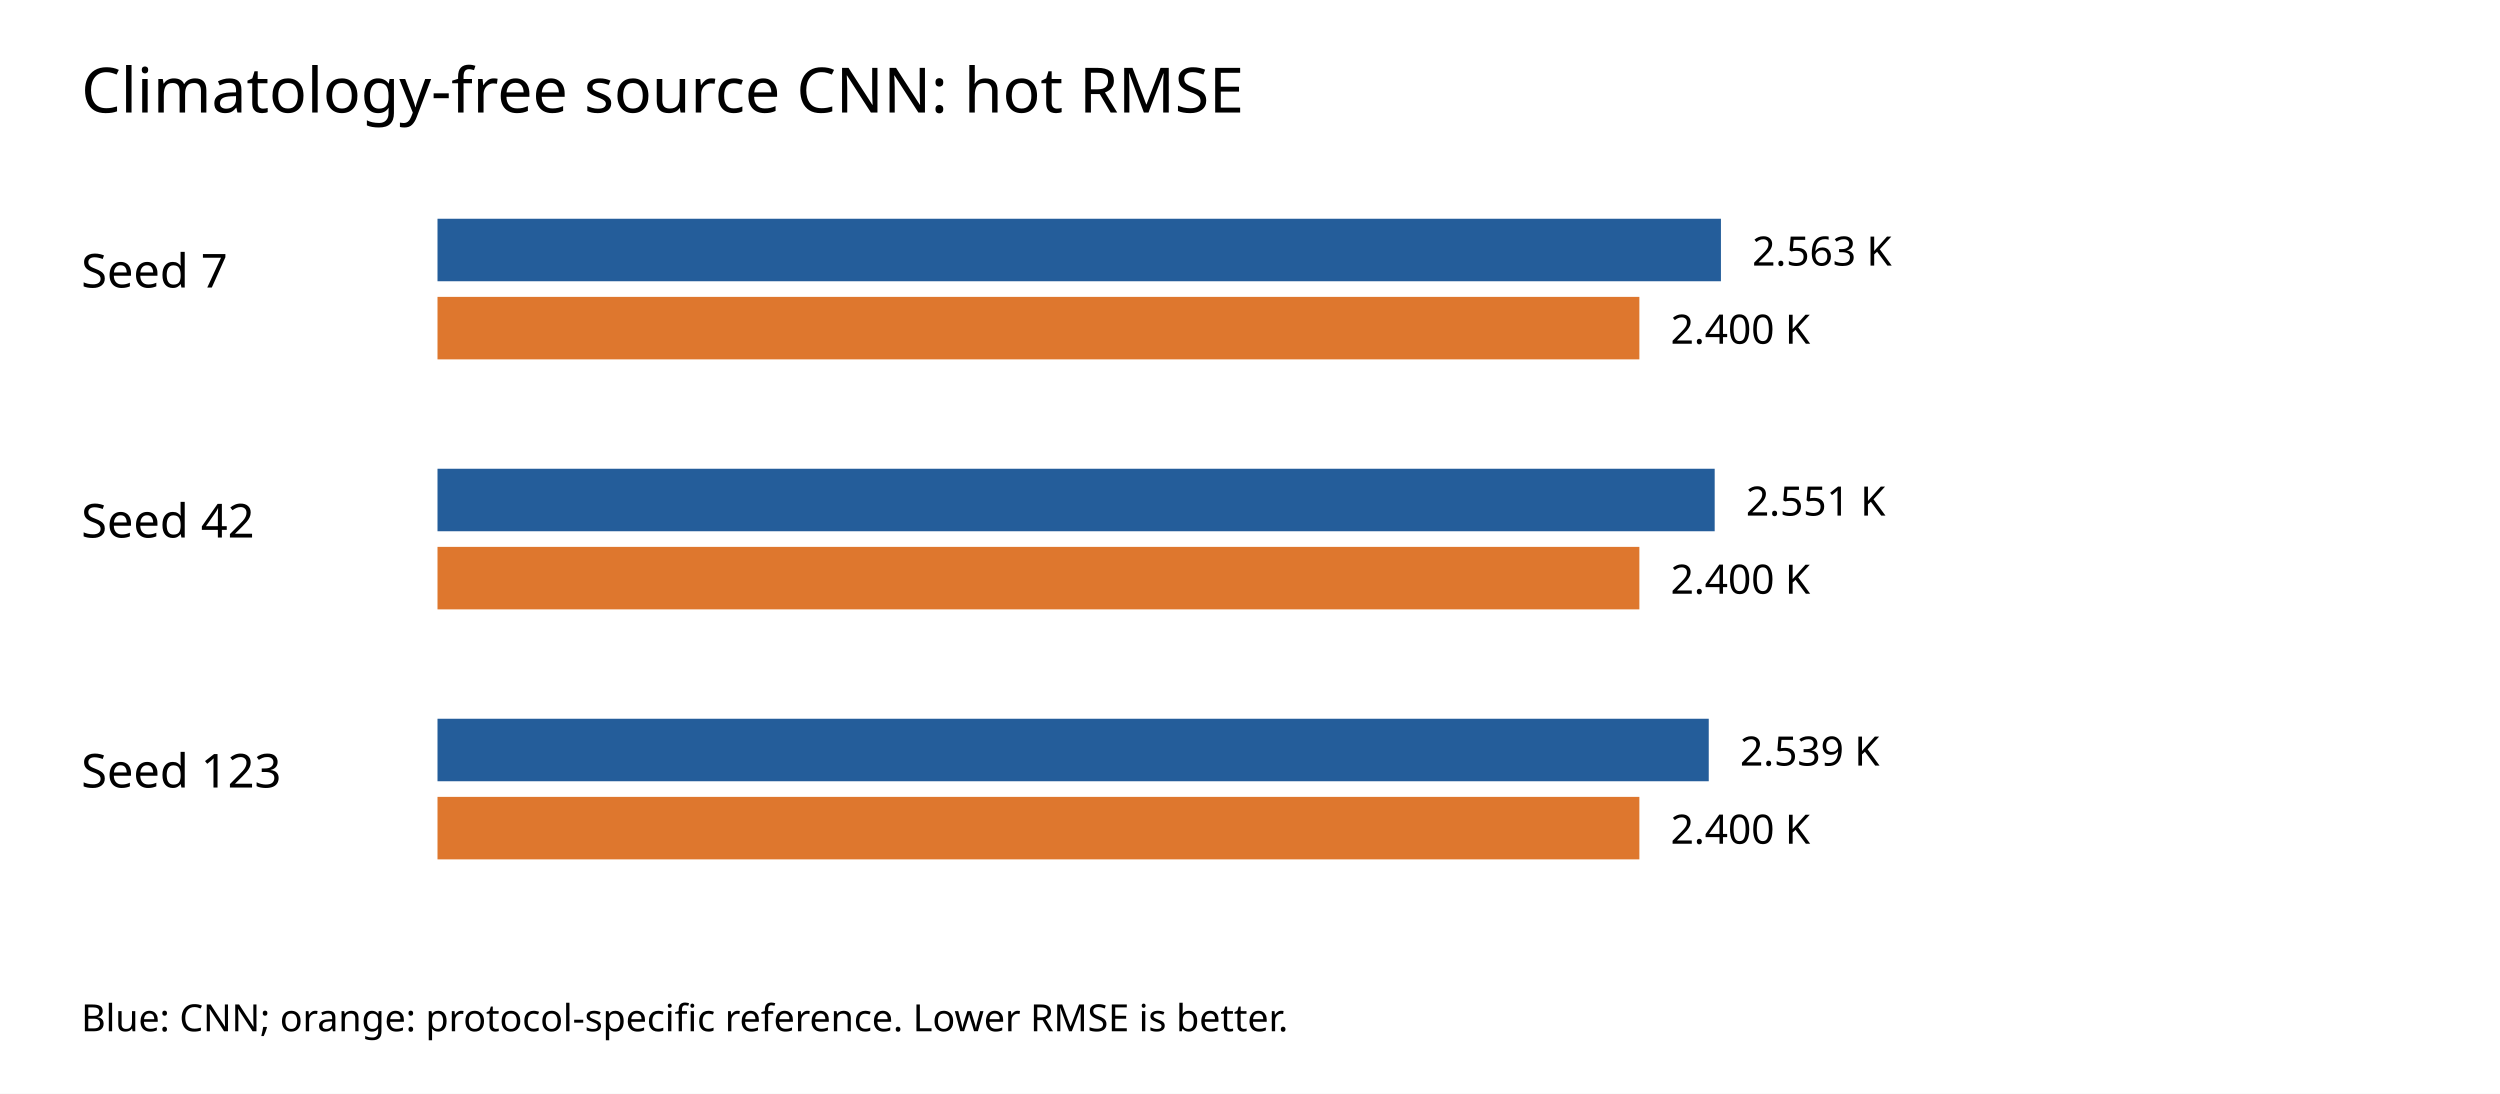
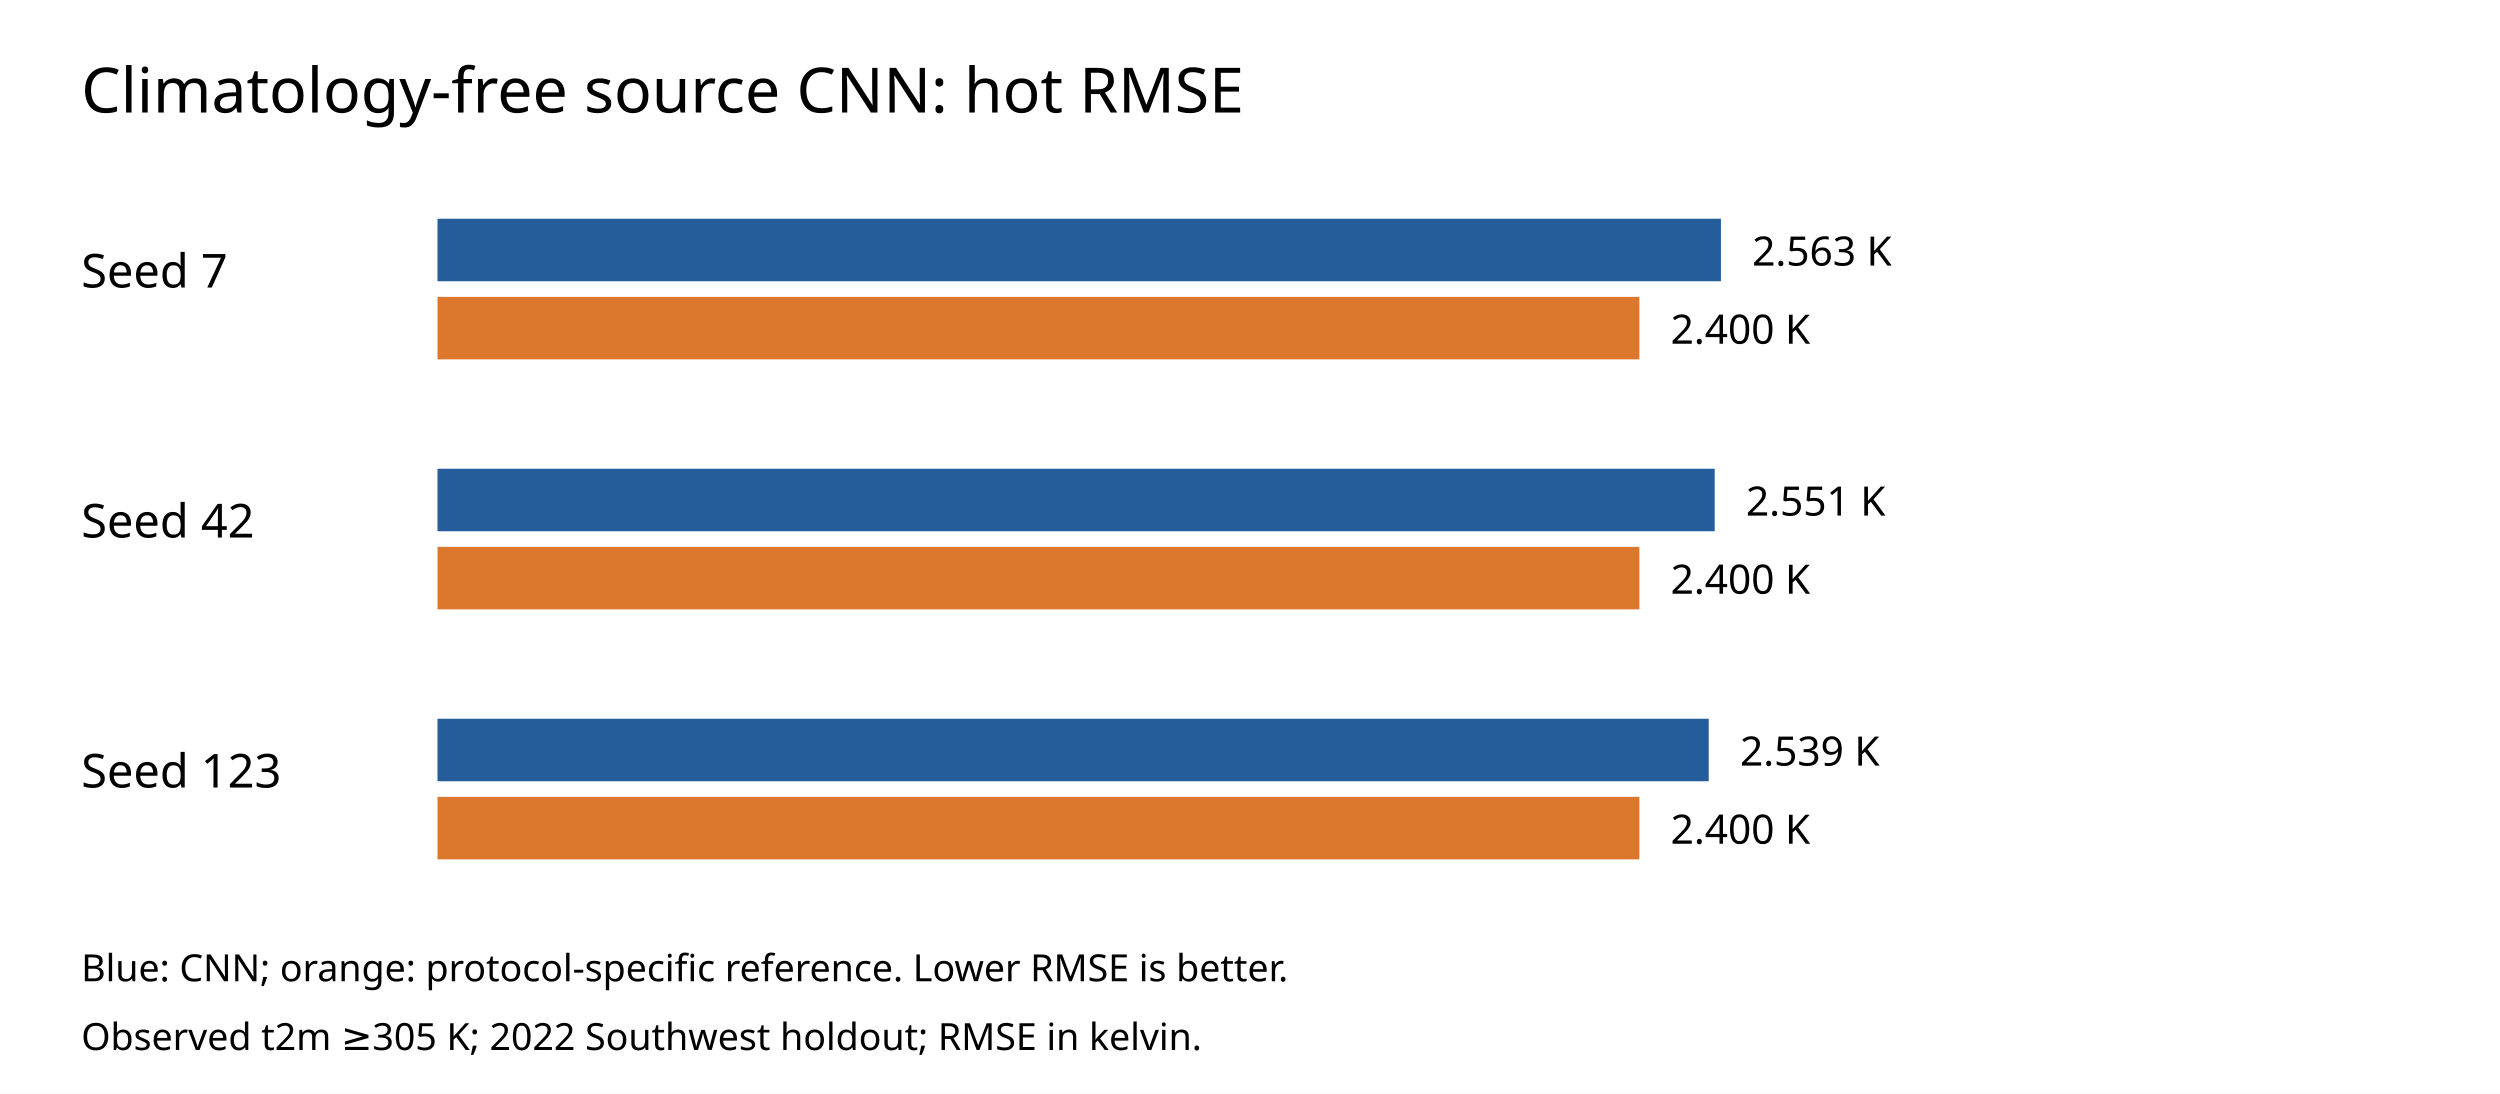
- <svg xmlns="http://www.w3.org/2000/svg" viewBox="0 0 800 350">
+ <svg xmlns="http://www.w3.org/2000/svg" viewBox="0 0 800 350" role="img">
  <rect width="800" height="350" fill="#ffffff" />
  <text x="26" y="36" font-family="sans-serif" font-size="20">Climatology-free source CNN: hot RMSE</text>
  <text x="26" y="92" font-size="15" font-family="sans-serif">Seed 7</text>
  <rect x="140" y="70" width="410.7" height="20" fill="#245d9a" />
  <text x="560.7" y="85" font-family="sans-serif" font-size="13">2.563 K</text>
  <rect x="140" y="95" width="384.6" height="20" fill="#de772e" />
  <text x="534.6" y="110" font-family="sans-serif" font-size="13">2.400 K</text>
  <text x="26" y="172" font-size="15" font-family="sans-serif">Seed 42</text>
  <rect x="140" y="150" width="408.7" height="20" fill="#245d9a" />
  <text x="558.7" y="165" font-family="sans-serif" font-size="13">2.551 K</text>
  <rect x="140" y="175" width="384.6" height="20" fill="#de772e" />
  <text x="534.6" y="190" font-family="sans-serif" font-size="13">2.400 K</text>
  <text x="26" y="252" font-size="15" font-family="sans-serif">Seed 123</text>
  <rect x="140" y="230" width="406.8" height="20" fill="#245d9a" />
  <text x="556.8" y="245" font-family="sans-serif" font-size="13">2.539 K</text>
  <rect x="140" y="255" width="384.6" height="20" fill="#de772e" />
  <text x="534.6" y="270" font-family="sans-serif" font-size="13">2.400 K</text>
-   <text x="26" y="330" font-family="sans-serif" font-size="12">Blue: CNN; orange: protocol-specific reference. Lower RMSE is better.</text>
+   <text x="26" y="314" font-family="sans-serif" font-size="12">Blue: CNN; orange: protocol-specific reference. Lower RMSE is better.</text>
+   <text x="26" y="336" font-family="sans-serif" font-size="12">Observed t2m ≥305 K; 2022 Southwest holdout; RMSE in kelvin.</text>
</svg>
